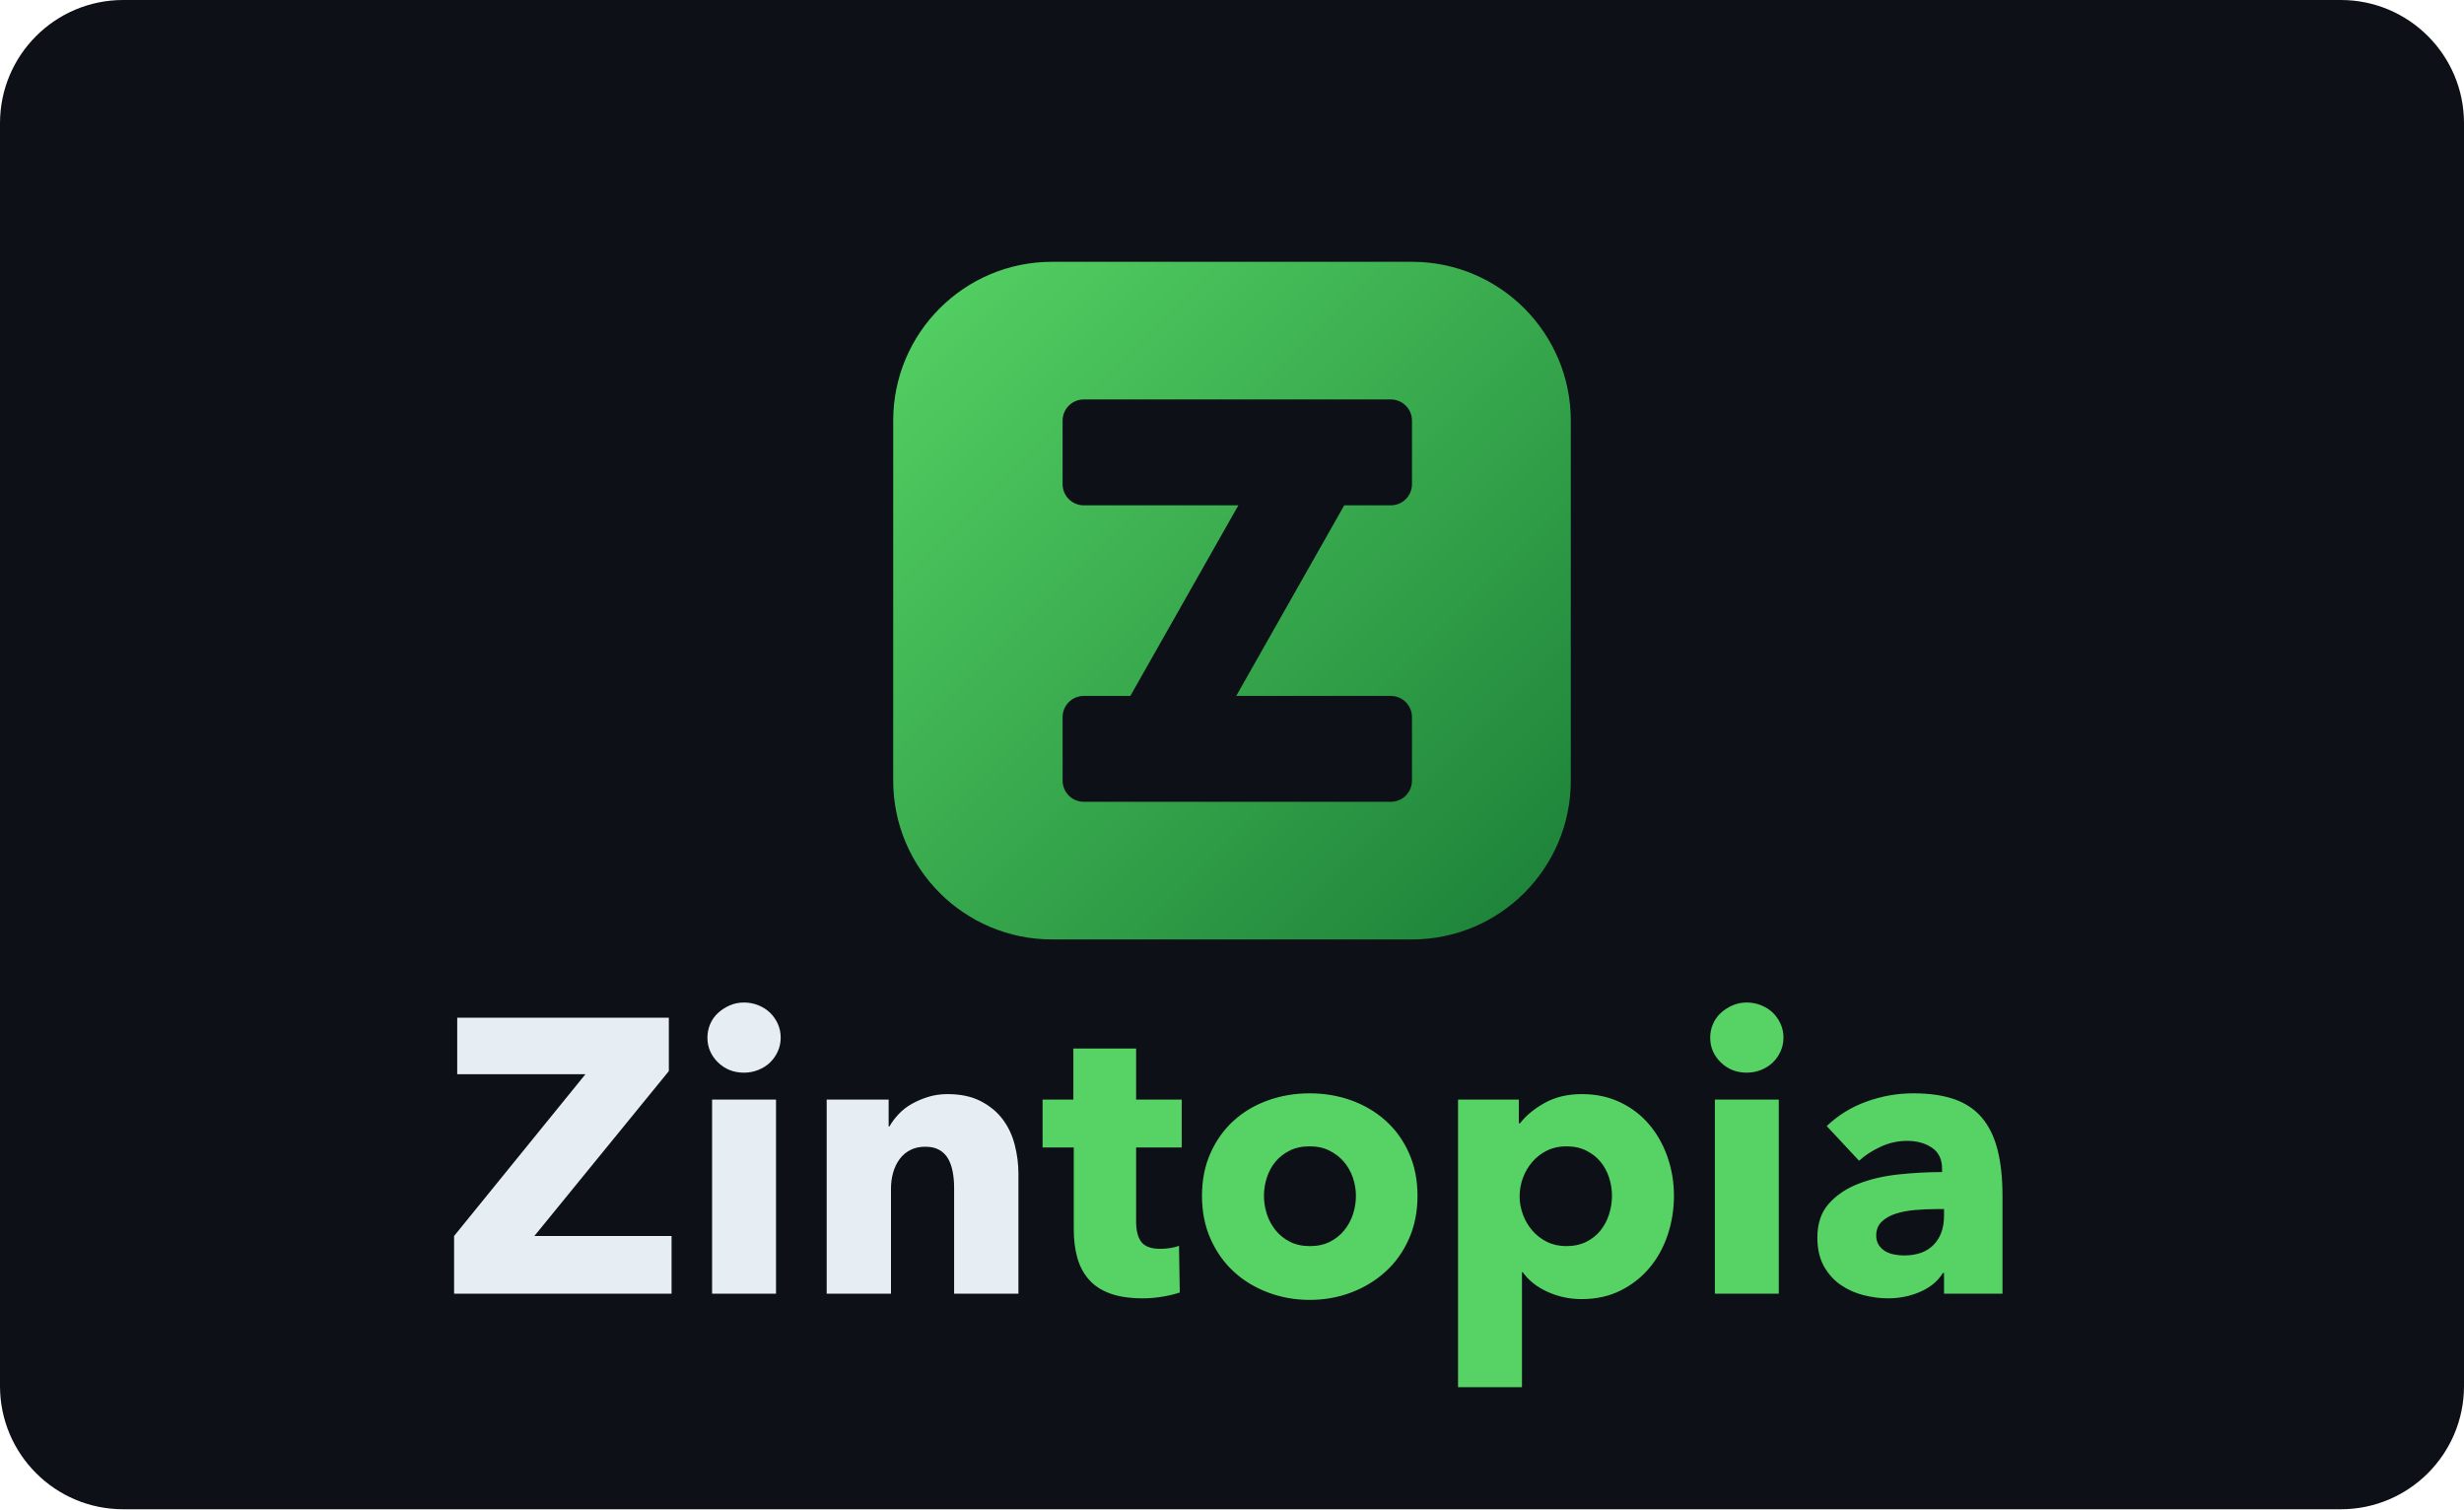
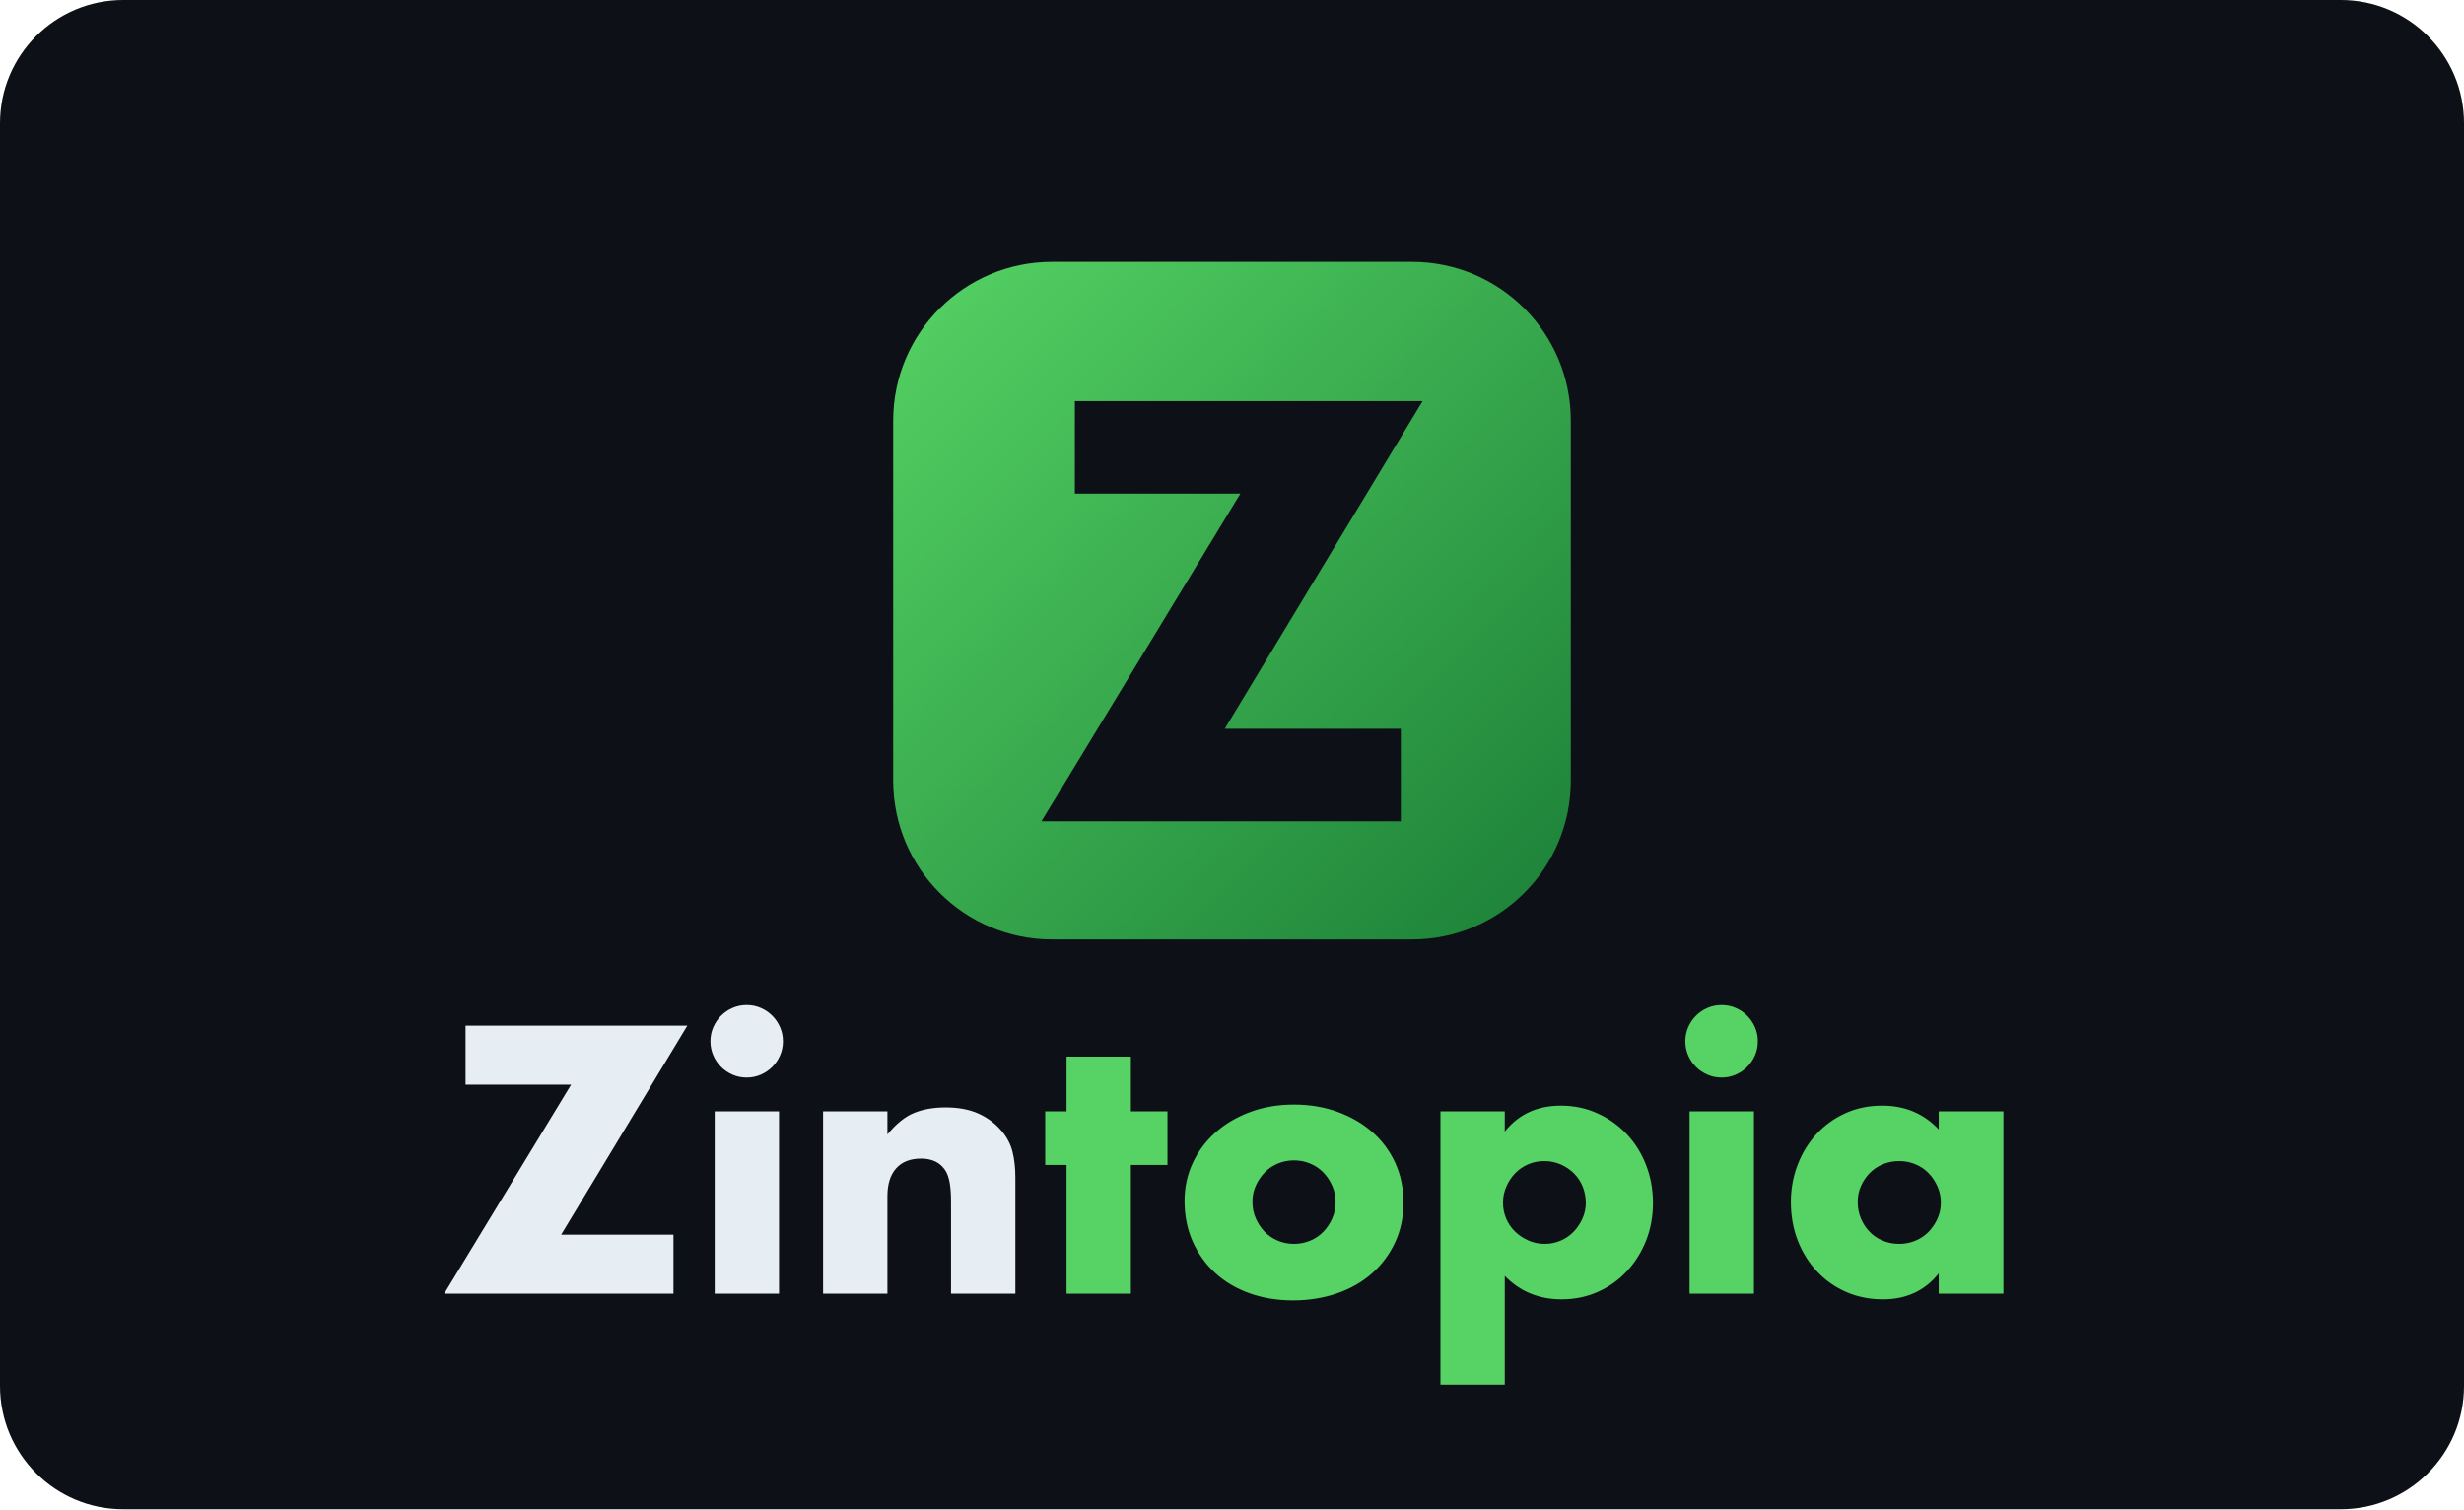
<svg xmlns="http://www.w3.org/2000/svg" viewBox="0 0 320 196" width="320" height="196" role="img" aria-label="Zintopia">
  <defs>
    <linearGradient id="g" x1="0" y1="0" x2="1" y2="1">
      <stop offset="0%" stop-color="#56D364" />
      <stop offset="100%" stop-color="#1A7F37" />
    </linearGradient>
    <linearGradient id="gw" x1="0" y1="0" x2="1" y2="0">
      <stop offset="0%" stop-color="#2EA043" />
      <stop offset="100%" stop-color="#56D364" />
    </linearGradient>
  </defs>
  <rect width="320" height="196" rx="16" fill="#0D1117" />
  <g transform="translate(116.000,34) scale(1.375)">
    <g>
      <rect width="64" height="64" rx="15" fill="url(#g)" />
-       <g fill="#0D1117">
-         <path d="M18 13h29a2 2 0 0 1 2 2v6a2 2 0 0 1-2 2H32.6L22.4 41H47a2 2 0 0 1 2 2v6a2 2 0 0 1-2 2H18a2 2 0 0 1-2-2v-6a2 2 0 0 1 2-2h14.4L42.6 23H18a2 2 0 0 1-2-2v-6a2 2 0 0 1 2-2z" />
+       <g transform="translate(13.2105,52.8421) scale(0.052632,-0.052632)" fill="#0D1117">
+         <path d="M344 166H660V0H15L372 588H75V754H699Z" />
      </g>
    </g>
  </g>
-   <g transform="translate(57,168.0) scale(0.050614,-0.050614)">
-     <path fill="#E6EDF3" d="M39 0V148L376 563H47V708H590V571L245 148H597V0Z M877 657Q877 638 869.5 621.5Q862 605 849.5 593.0Q837 581 819.5 574.0Q802 567 783 567Q743 567 716.0 593.5Q689 620 689 657Q689 675 696.0 691.5Q703 708 716.0 720.0Q729 732 746.0 739.5Q763 747 783 747Q802 747 819.5 740.0Q837 733 849.5 721.0Q862 709 869.5 692.5Q877 676 877 657ZM701 0V498H865V0Z M1322 0V272Q1322 293 1318.5 312.0Q1315 331 1307.0 345.5Q1299 360 1284.5 368.5Q1270 377 1248 377Q1226 377 1209.5 368.5Q1193 360 1182.0 345.0Q1171 330 1165.5 310.5Q1160 291 1160 270V0H995V498H1154V429H1156Q1165 445 1179.5 460.5Q1194 476 1213.5 487.0Q1233 498 1256.0 505.0Q1279 512 1305 512Q1355 512 1390.0 494.0Q1425 476 1446.5 447.5Q1468 419 1477.5 382.0Q1487 345 1487 308V0Z" />
-     <path fill="#56D364" d="M1789 375V185Q1789 150 1802.5 132.5Q1816 115 1851 115Q1863 115 1876.5 117.0Q1890 119 1899 123L1901 3Q1884 -3 1858.0 -7.5Q1832 -12 1806 -12Q1756 -12 1722.0 0.5Q1688 13 1667.5 36.5Q1647 60 1638.0 92.5Q1629 125 1629 165V375H1549V498H1628V629H1789V498H1906V375Z M2511 251Q2511 190 2489.0 140.5Q2467 91 2429.0 56.5Q2391 22 2341.0 3.0Q2291 -16 2234 -16Q2178 -16 2127.5 3.0Q2077 22 2039.5 56.5Q2002 91 1980.0 140.5Q1958 190 1958 251Q1958 312 1980.0 361.0Q2002 410 2039.5 444.0Q2077 478 2127.5 496.0Q2178 514 2234 514Q2291 514 2341.0 496.0Q2391 478 2429.0 444.0Q2467 410 2489.0 361.0Q2511 312 2511 251ZM2353 251Q2353 275 2345.0 298.0Q2337 321 2322.0 338.5Q2307 356 2285.0 367.0Q2263 378 2234 378Q2205 378 2183.0 367.0Q2161 356 2146.5 338.5Q2132 321 2124.5 298.0Q2117 275 2117 251Q2117 227 2124.5 204.0Q2132 181 2147.0 162.5Q2162 144 2184.0 133.0Q2206 122 2235 122Q2264 122 2286.0 133.0Q2308 144 2323.0 162.5Q2338 181 2345.5 204.0Q2353 227 2353 251Z M3169 251Q3169 199 3153.0 151.0Q3137 103 3106.5 66.5Q3076 30 3032.0 8.0Q2988 -14 2932 -14Q2886 -14 2845.0 4.5Q2804 23 2781 55H2779V-240H2615V498H2771V437H2774Q2797 467 2837.5 489.5Q2878 512 2933 512Q2987 512 3031.0 491.0Q3075 470 3105.5 434.0Q3136 398 3152.5 350.5Q3169 303 3169 251ZM3010 251Q3010 275 3002.5 298.0Q2995 321 2980.5 338.5Q2966 356 2944.0 367.0Q2922 378 2893 378Q2865 378 2843.0 367.0Q2821 356 2805.5 338.0Q2790 320 2781.5 297.0Q2773 274 2773 250Q2773 226 2781.5 203.0Q2790 180 2805.5 162.0Q2821 144 2843.0 133.0Q2865 122 2893 122Q2922 122 2944.0 133.0Q2966 144 2980.5 162.0Q2995 180 3002.5 203.5Q3010 227 3010 251Z M3450 657Q3450 638 3442.5 621.5Q3435 605 3422.5 593.0Q3410 581 3392.5 574.0Q3375 567 3356 567Q3316 567 3289.0 593.5Q3262 620 3262 657Q3262 675 3269.0 691.5Q3276 708 3289.0 720.0Q3302 732 3319.0 739.5Q3336 747 3356 747Q3375 747 3392.5 740.0Q3410 733 3422.5 721.0Q3435 709 3442.5 692.5Q3450 676 3450 657ZM3274 0V498H3438V0Z M3862 217H3841Q3814 217 3786.5 214.5Q3759 212 3737.5 205.0Q3716 198 3702.0 184.5Q3688 171 3688 149Q3688 135 3694.5 125.0Q3701 115 3711.0 109.0Q3721 103 3734.0 100.5Q3747 98 3759 98Q3809 98 3835.5 125.5Q3862 153 3862 200ZM3561 430Q3605 472 3663.5 493.0Q3722 514 3783 514Q3846 514 3889.5 498.5Q3933 483 3960.0 450.5Q3987 418 3999.5 368.5Q4012 319 4012 251V0H3862V53H3859Q3840 22 3801.5 5.0Q3763 -12 3718 -12Q3688 -12 3656.0 -4.0Q3624 4 3597.5 22.0Q3571 40 3554.0 70.0Q3537 100 3537 144Q3537 198 3566.5 231.0Q3596 264 3642.5 282.0Q3689 300 3746.0 306.0Q3803 312 3857 312V320Q3857 357 3831.0 374.5Q3805 392 3767 392Q3732 392 3699.5 377.0Q3667 362 3644 341Z" />
+   <g transform="translate(57,168.0) scale(0.046157,-0.046157)">
+     <path fill="#E6EDF3" d="M344.0 166H660.0V0H15.0L372.0 588H75.0V754H699.0Z M957.0 513V0H776.0V513ZM764.0 710Q764.0 731 772.0 749.5Q780.0 768 794.0 782.0Q808.0 796 826.5 804.0Q845.0 812 866.0 812Q887.0 812 905.5 804.0Q924.0 796 938.0 782.0Q952.0 768 960.0 749.5Q968.0 731 968.0 710Q968.0 689 960.0 670.5Q952.0 652 938.0 638.0Q924.0 624 905.5 616.0Q887.0 608 866.0 608Q845.0 608 826.5 616.0Q808.0 624 794.0 638.0Q780.0 652 772.0 670.5Q764.0 689 764.0 710Z M1081.0 513H1262.0V448Q1299.0 493 1337.0 508.5Q1375.0 524 1426.0 524Q1480.0 524 1518.5 506.5Q1557.0 489 1584.0 457Q1606.0 431 1614.0 399.0Q1622.0 367 1622.0 326V0H1441.0V259Q1441.0 297 1435.5 320.5Q1430.0 344 1416.0 358Q1404.0 370 1389.0 375.0Q1374.0 380 1357.0 380Q1311.0 380 1286.5 352.5Q1262.0 325 1262.0 274V0H1081.0Z" />
+     <path fill="#56D364" d="M1947.0 362V0H1766.0V362H1706.0V513H1766.0V667H1947.0V513H2050.0V362Z M2289.0 259Q2289.0 233 2298.5 211.5Q2308.0 190 2323.5 174.0Q2339.0 158 2360.5 149.0Q2382.0 140 2406.0 140Q2430.0 140 2451.5 149.0Q2473.0 158 2488.5 174.0Q2504.0 190 2513.5 211.5Q2523.0 233 2523.0 258Q2523.0 282 2513.5 303.5Q2504.0 325 2488.5 341.0Q2473.0 357 2451.5 366.0Q2430.0 375 2406.0 375Q2382.0 375 2360.5 366.0Q2339.0 357 2323.5 341.0Q2308.0 325 2298.5 304.0Q2289.0 283 2289.0 259ZM2098.0 261Q2098.0 318 2121.0 367.5Q2144.0 417 2185.0 453.5Q2226.0 490 2282.5 511.0Q2339.0 532 2406.0 532Q2472.0 532 2528.5 511.5Q2585.0 491 2626.5 454.5Q2668.0 418 2691.0 367.5Q2714.0 317 2714.0 256Q2714.0 195 2690.5 144.5Q2667.0 94 2626.0 57.5Q2585.0 21 2527.5 1.0Q2470.0 -19 2403.0 -19Q2337.0 -19 2281.0 1.0Q2225.0 21 2184.5 58.0Q2144.0 95 2121.0 146.5Q2098.0 198 2098.0 261Z M3227.0 255Q3227.0 279 3218.5 300.5Q3210.0 322 3194.0 338.0Q3178.0 354 3156.5 363.5Q3135.0 373 3110.0 373Q3086.0 373 3065.0 364.0Q3044.0 355 3028.5 339.0Q3013.0 323 3003.5 301.5Q2994.0 280 2994.0 256Q2994.0 232 3003.0 211.0Q3012.0 190 3028.0 174.5Q3044.0 159 3065.5 149.5Q3087.0 140 3111.0 140Q3135.0 140 3156.0 149.0Q3177.0 158 3192.5 174.0Q3208.0 190 3217.5 211.0Q3227.0 232 3227.0 255ZM2999.0 -256H2818.0V513H2999.0V456Q3057.0 529 3157.0 529Q3212.0 529 3259.5 507.5Q3307.0 486 3342.0 449.0Q3377.0 412 3396.5 362.0Q3416.0 312 3416.0 255Q3416.0 198 3396.5 149.0Q3377.0 100 3342.5 63.0Q3308.0 26 3261.0 5.0Q3214.0 -16 3159.0 -16Q3063.0 -16 2999.0 50Z M3700.0 513V0H3519.0V513ZM3507.0 710Q3507.0 731 3515.0 749.5Q3523.0 768 3537.0 782.0Q3551.0 796 3569.5 804.0Q3588.0 812 3609.0 812Q3630.0 812 3648.5 804.0Q3667.0 796 3681.0 782.0Q3695.0 768 3703.0 749.5Q3711.0 731 3711.0 710Q3711.0 689 3703.0 670.5Q3695.0 652 3681.0 638.0Q3667.0 624 3648.5 616.0Q3630.0 608 3609.0 608Q3588.0 608 3569.5 616.0Q3551.0 624 3537.0 638.0Q3523.0 652 3515.0 670.5Q3507.0 689 3507.0 710Z M3992.0 258Q3992.0 233 4001.0 211.5Q4010.0 190 4025.5 174.0Q4041.0 158 4062.5 149.0Q4084.0 140 4109.0 140Q4133.0 140 4154.5 149.0Q4176.0 158 4191.5 174.0Q4207.0 190 4216.5 211.0Q4226.0 232 4226.0 256Q4226.0 280 4216.5 301.5Q4207.0 323 4191.5 339.0Q4176.0 355 4154.5 364.0Q4133.0 373 4109.0 373Q4084.0 373 4062.5 364.0Q4041.0 355 4025.5 339.0Q4010.0 323 4001.0 302.5Q3992.0 282 3992.0 258ZM4220.0 513H4402.0V0H4220.0V57Q4162.0 -16 4063.0 -16Q4007.0 -16 3960.0 4.5Q3913.0 25 3878.0 62.0Q3843.0 99 3823.5 149.0Q3804.0 199 3804.0 258Q3804.0 313 3823.0 362.5Q3842.0 412 3876.0 449.0Q3910.0 486 3957.0 507.5Q4004.0 529 4061.0 529Q4157.0 529 4220.0 462Z" />
  </g>
</svg>
